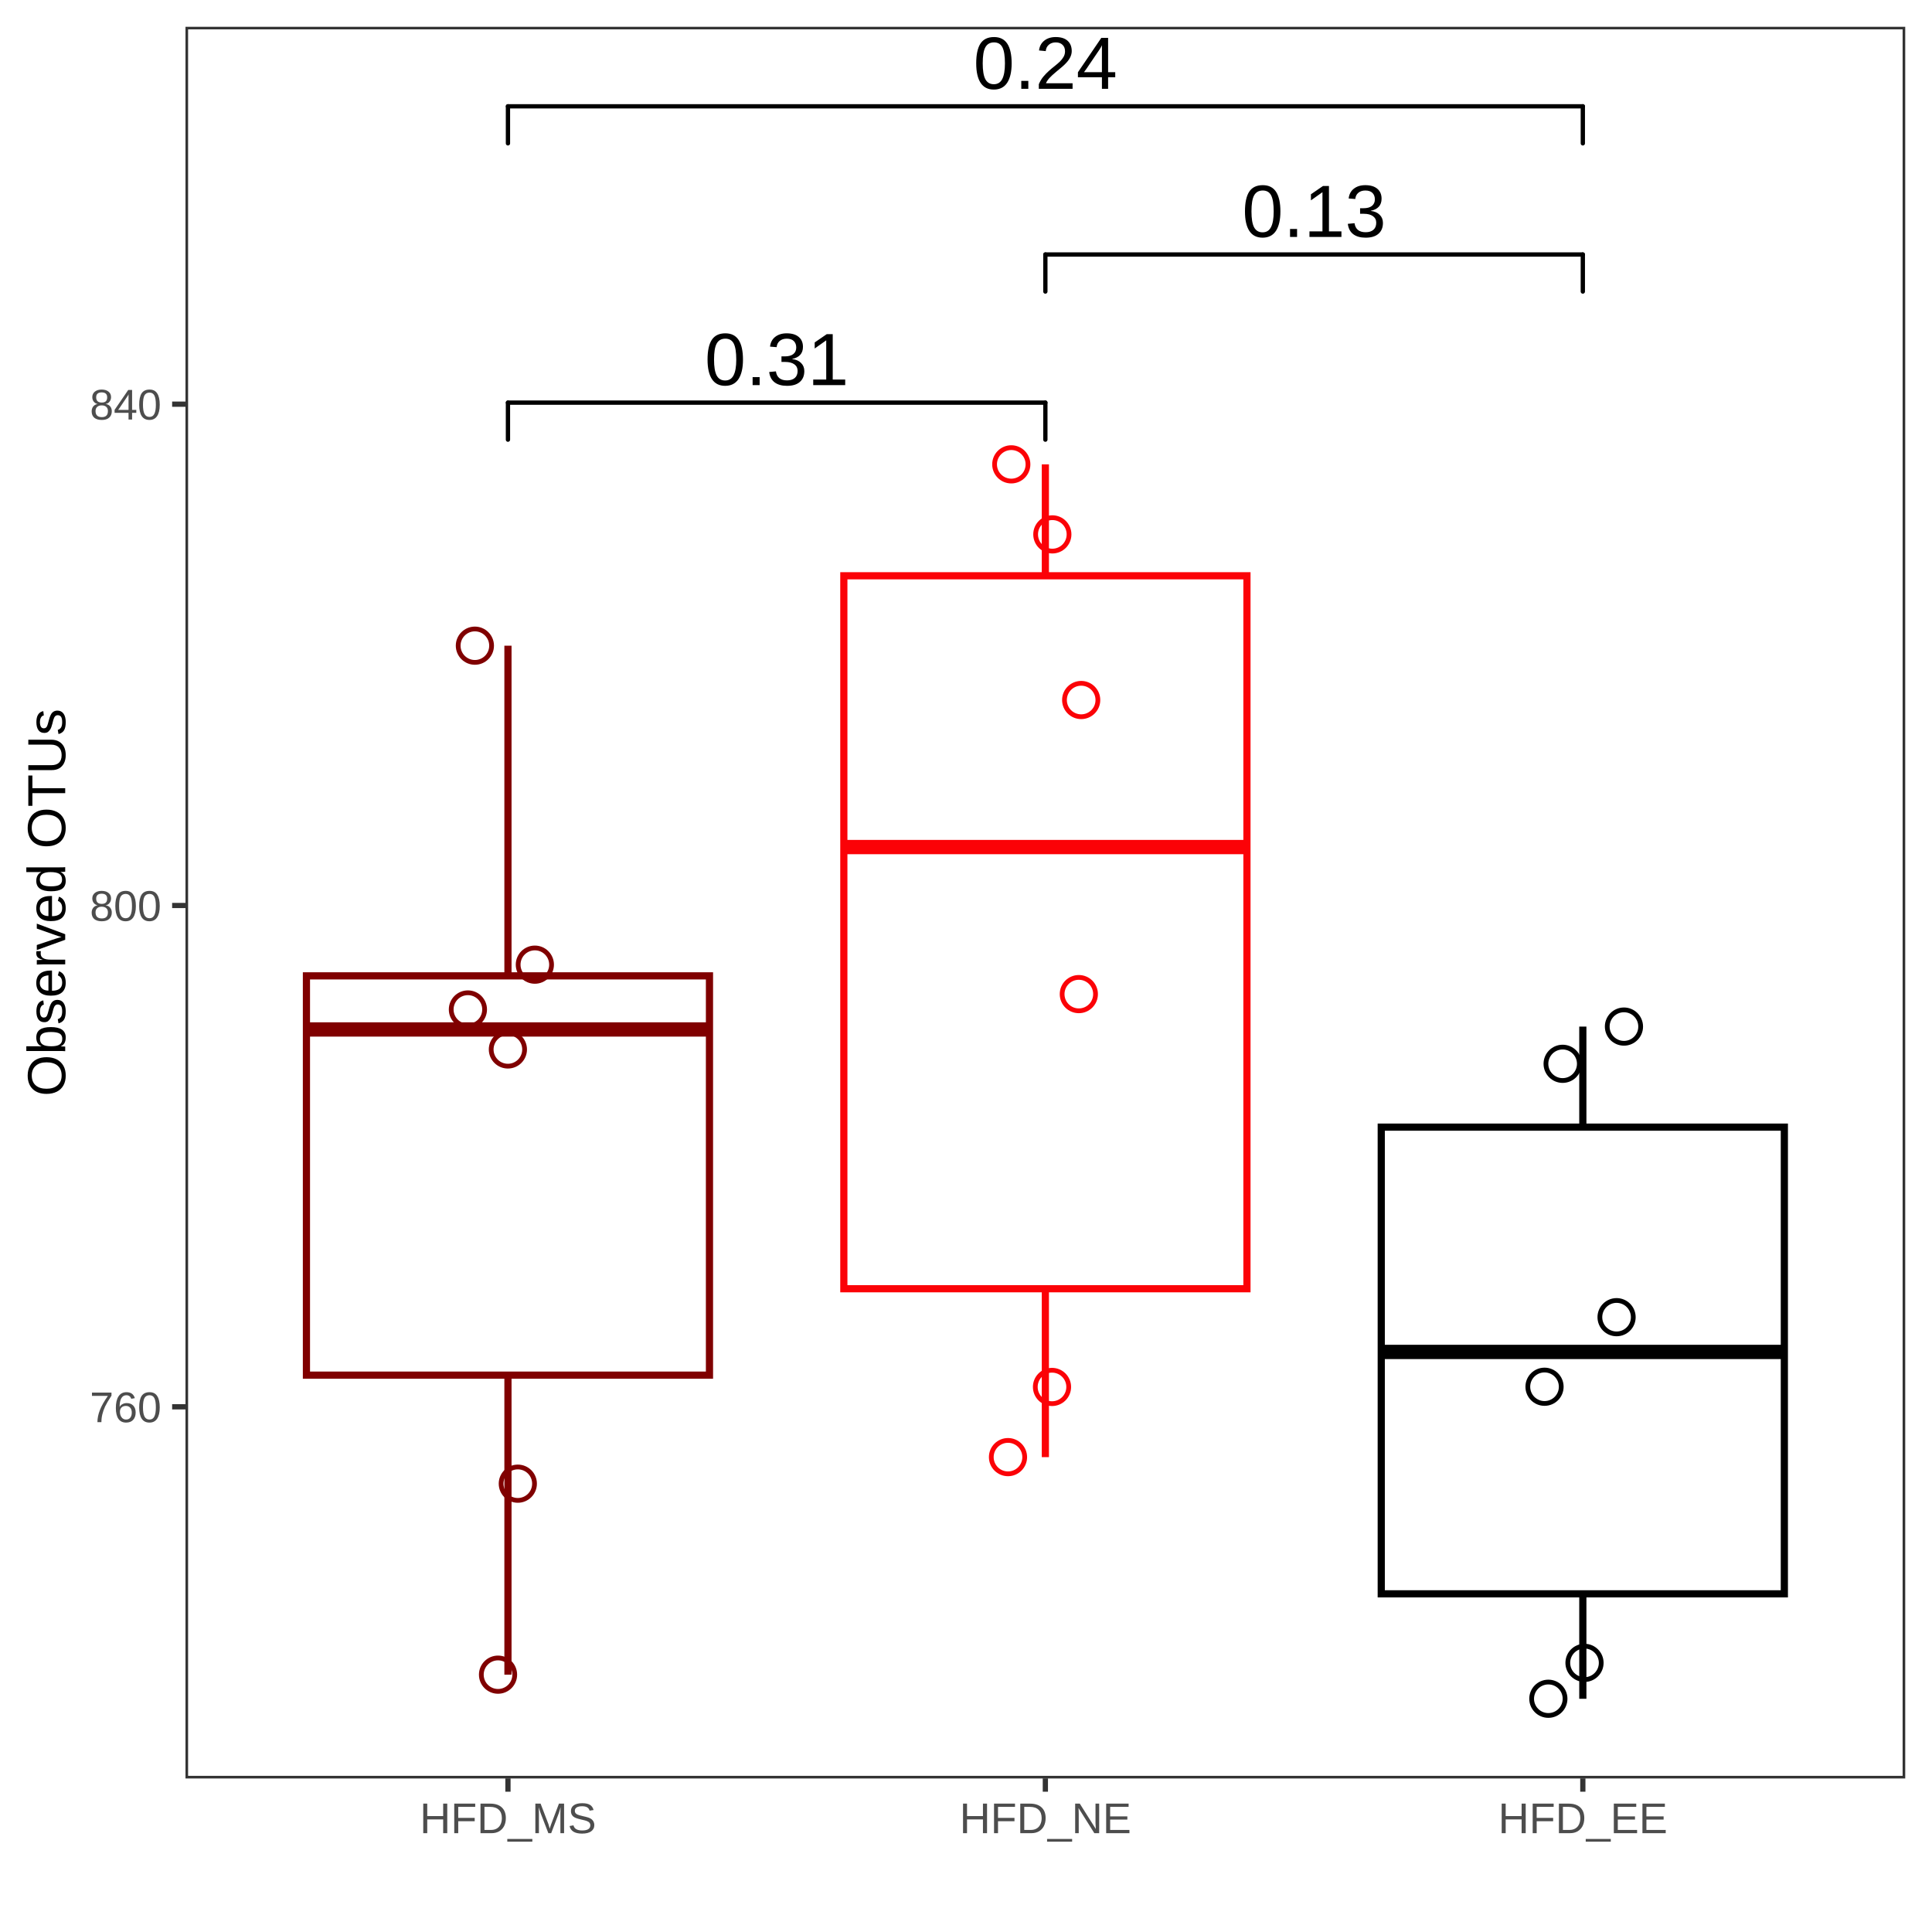
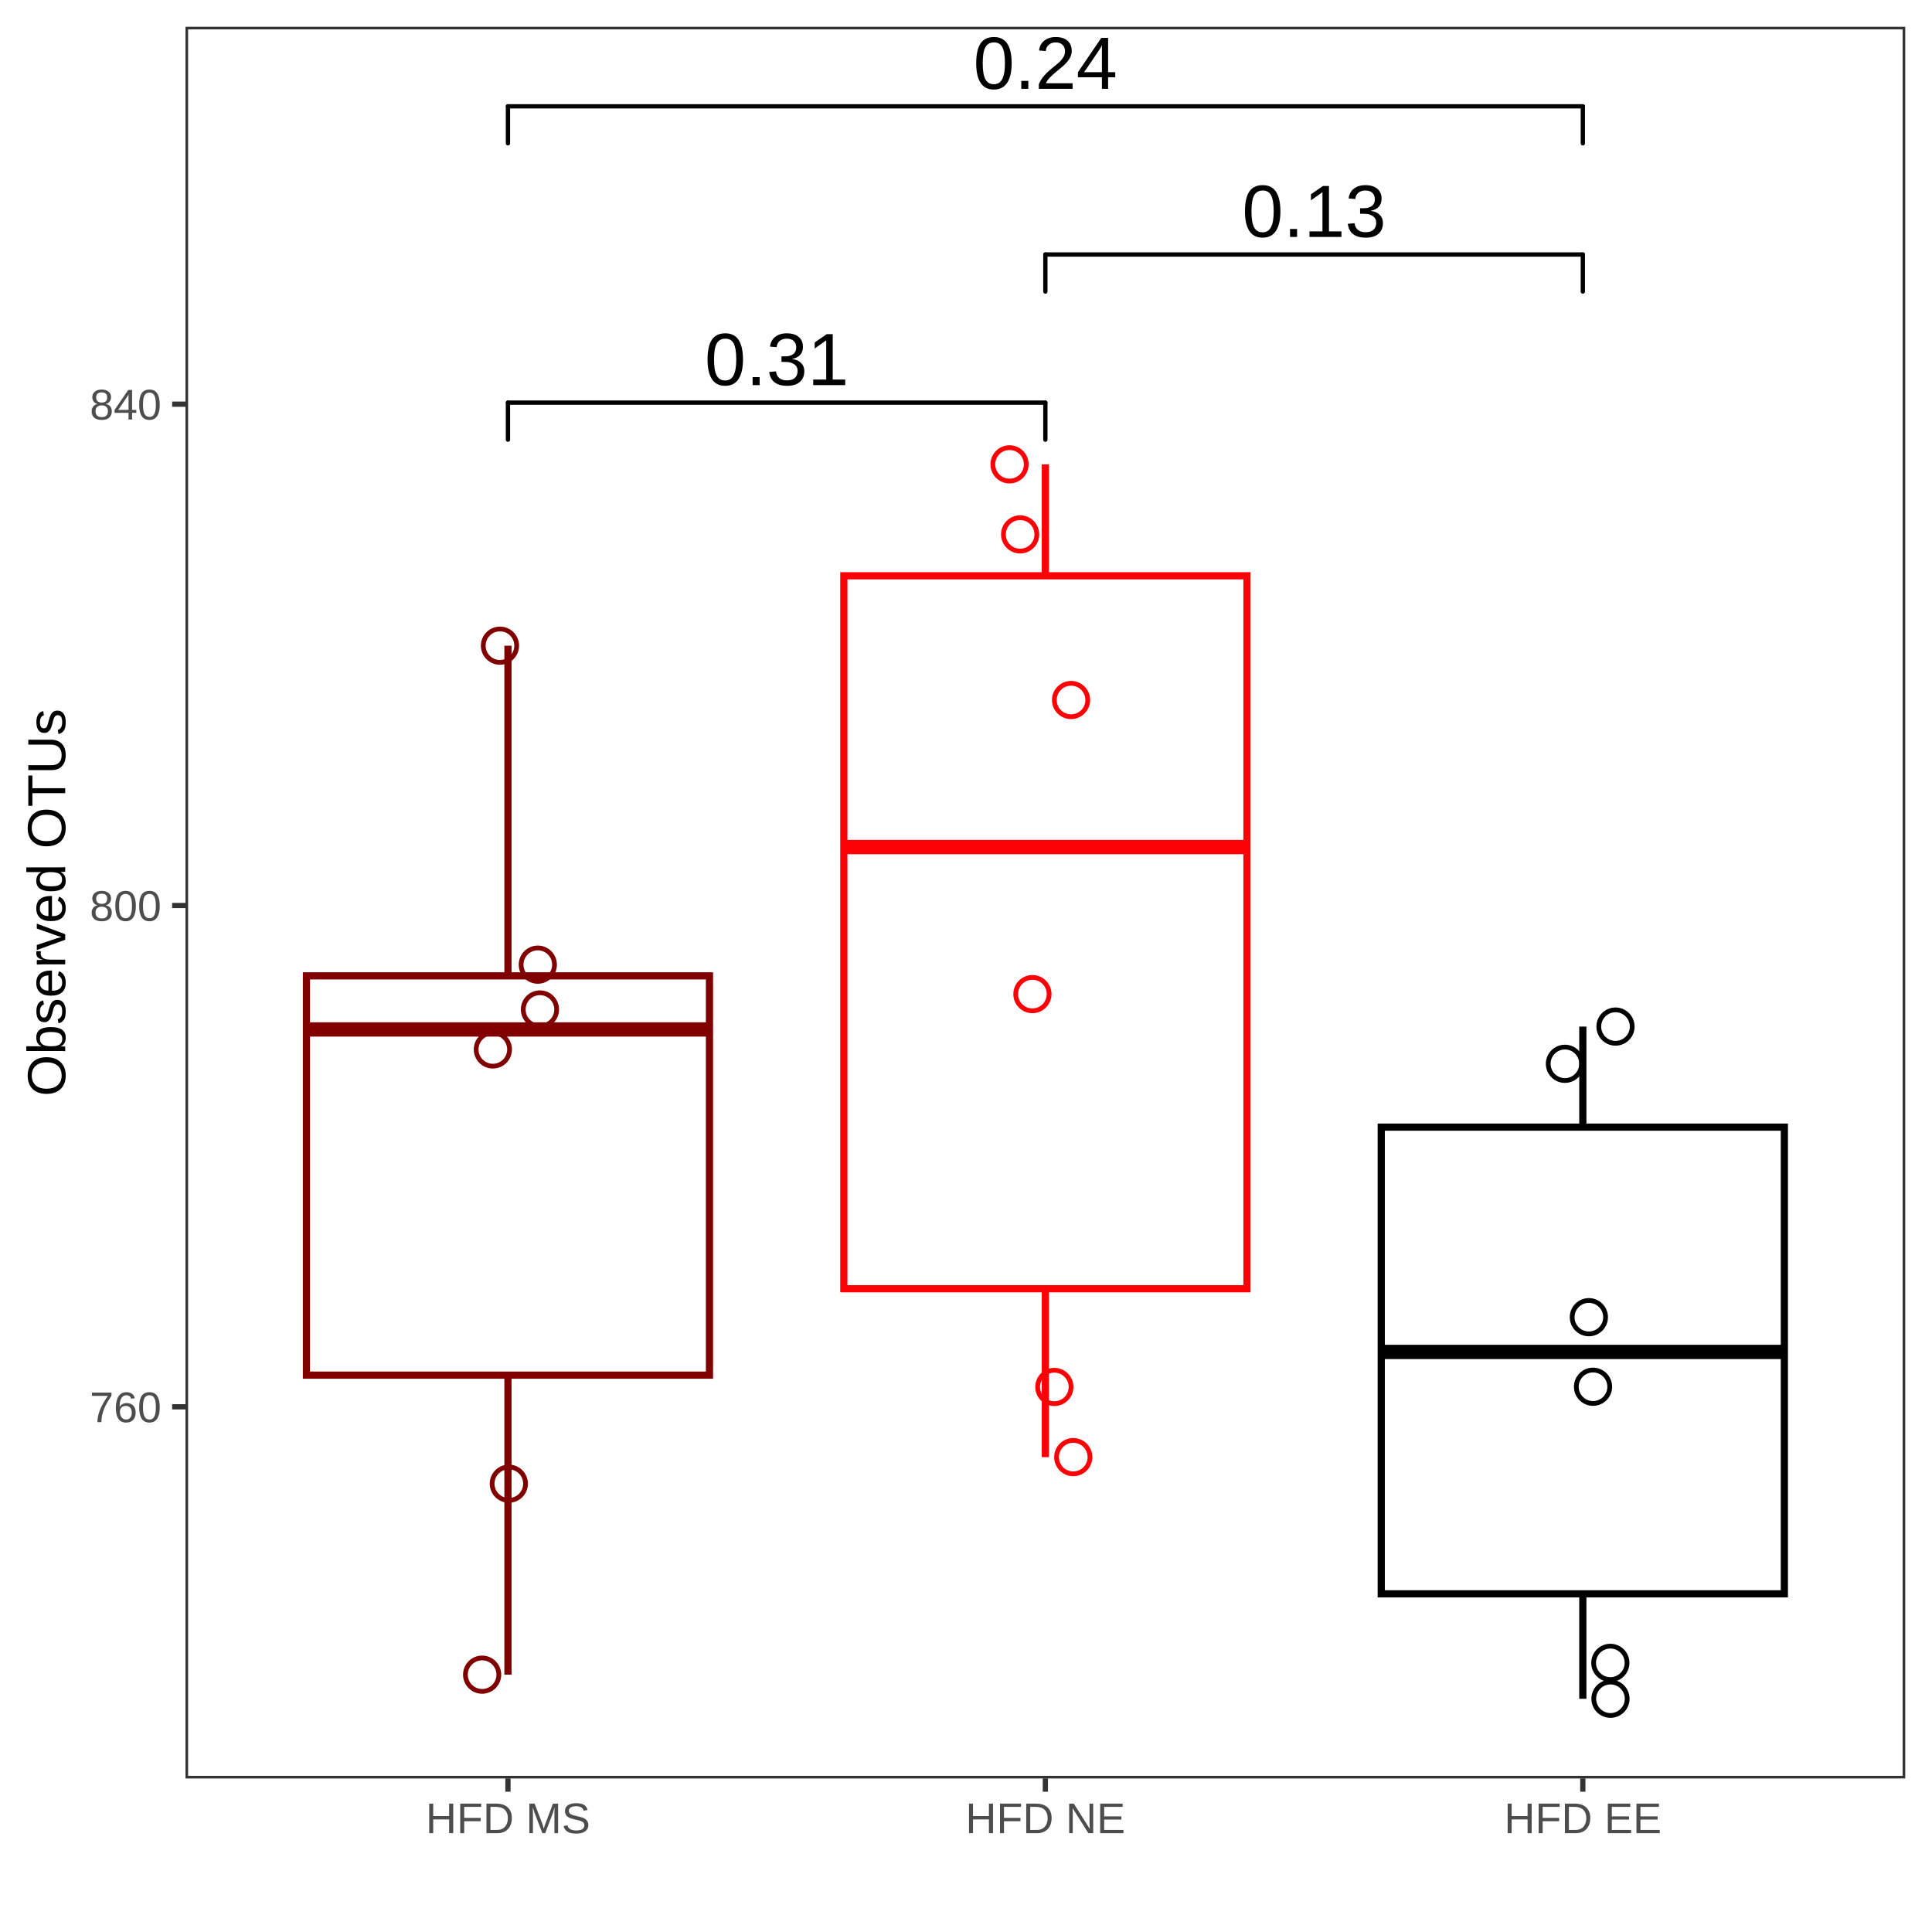
<svg xmlns="http://www.w3.org/2000/svg" class="svglite" width="288.00pt" height="288.00pt" viewBox="0 0 288.00 288.00">
  <defs>
    <style type="text/css">
    .svglite line, .svglite polyline, .svglite polygon, .svglite path, .svglite rect, .svglite circle {
      fill: none;
      stroke: #000000;
      stroke-linecap: round;
      stroke-linejoin: round;
      stroke-miterlimit: 10.00;
    }
    .svglite text {
      white-space: pre;
    }
  </style>
  </defs>
  <rect width="100%" height="100%" style="stroke: none; fill: #FFFFFF;" />
  <defs>
    <clipPath id="cpMC4wMHwyODguMDB8MC4wMHwyODguMDA=">
      <rect x="0.00" y="0.00" width="288.00" height="288.00" />
    </clipPath>
  </defs>
  <g clip-path="url(#cpMC4wMHwyODguMDB8MC4wMHwyODguMDA=)">
    <rect x="0.00" y="0.00" width="288.00" height="288.00" style="stroke-width: 0.78; stroke: #FFFFFF; fill: #FFFFFF;" />
  </g>
  <defs>
    <clipPath id="cpMjcuNjV8Mjg0LjAxfDMuOTl8MjY1LjEw">
      <rect x="27.65" y="3.99" width="256.36" height="261.12" />
    </clipPath>
  </defs>
  <g clip-path="url(#cpMjcuNjV8Mjg0LjAxfDMuOTl8MjY1LjEw)">
    <rect x="27.65" y="3.99" width="256.36" height="261.12" style="stroke-width: 0.78; stroke: none; fill: #FFFFFF;" />
    <line x1="75.72" y1="145.47" x2="75.72" y2="96.25" style="stroke-width: 1.07; stroke: #800000; stroke-linecap: butt;" />
    <line x1="75.72" y1="204.99" x2="75.72" y2="249.64" style="stroke-width: 1.07; stroke: #800000; stroke-linecap: butt;" />
    <polygon points="45.68,145.47 45.68,204.99 105.76,204.99 105.76,145.47 45.68,145.47 " style="stroke-width: 1.07; stroke: #800000; stroke-linecap: butt; stroke-linejoin: miter; fill: #FFFFFF;" />
    <line x1="45.68" y1="153.46" x2="105.76" y2="153.46" style="stroke-width: 2.13; stroke: #800000; stroke-linecap: butt; stroke-linejoin: miter;" />
    <line x1="155.83" y1="85.83" x2="155.83" y2="69.22" style="stroke-width: 1.07; stroke: #FB0207; stroke-linecap: butt;" />
    <line x1="155.83" y1="192.11" x2="155.83" y2="217.21" style="stroke-width: 1.07; stroke: #FB0207; stroke-linecap: butt;" />
    <polygon points="125.79,85.83 125.79,192.11 185.88,192.11 185.88,85.83 125.79,85.83 " style="stroke-width: 1.07; stroke: #FB0207; stroke-linecap: butt; stroke-linejoin: miter; fill: #FFFFFF;" />
    <line x1="125.79" y1="126.27" x2="185.88" y2="126.27" style="stroke-width: 2.13; stroke: #FB0207; stroke-linecap: butt; stroke-linejoin: miter;" />
    <line x1="235.95" y1="168.02" x2="235.95" y2="153.03" style="stroke-width: 1.07; stroke-linecap: butt;" />
    <line x1="235.95" y1="237.59" x2="235.95" y2="253.23" style="stroke-width: 1.07; stroke-linecap: butt;" />
    <polygon points="205.90,168.02 205.90,237.59 265.99,237.59 265.99,168.02 205.90,168.02 " style="stroke-width: 1.07; stroke-linecap: butt; stroke-linejoin: miter; fill: #FFFFFF;" />
    <line x1="205.90" y1="201.53" x2="265.99" y2="201.53" style="stroke-width: 2.13; stroke-linecap: butt; stroke-linejoin: miter;" />
-     <circle cx="240.98" cy="196.35" r="2.49" style="stroke-width: 0.71;" />
-     <circle cx="69.75" cy="150.48" r="2.49" style="stroke-width: 0.71; stroke: #800000;" />
-     <circle cx="242.08" cy="153.03" r="2.49" style="stroke-width: 0.71;" />
-     <circle cx="161.17" cy="104.35" r="2.49" style="stroke-width: 0.71; stroke: #FB0207;" />
-     <circle cx="70.79" cy="96.25" r="2.49" style="stroke-width: 0.71; stroke: #800000;" />
-     <circle cx="230.81" cy="253.23" r="2.49" style="stroke-width: 0.71;" />
-     <circle cx="74.24" cy="249.64" r="2.49" style="stroke-width: 0.71; stroke: #800000;" />
-     <circle cx="236.20" cy="247.88" r="2.49" style="stroke-width: 0.71;" />
-     <circle cx="230.24" cy="206.72" r="2.49" style="stroke-width: 0.71;" />
-     <circle cx="75.71" cy="156.44" r="2.49" style="stroke-width: 0.71; stroke: #800000;" />
-     <circle cx="156.87" cy="79.66" r="2.49" style="stroke-width: 0.71; stroke: #FB0207;" />
-     <circle cx="150.26" cy="217.21" r="2.49" style="stroke-width: 0.71; stroke: #FB0207;" />
-     <circle cx="156.82" cy="206.75" r="2.49" style="stroke-width: 0.71; stroke: #FB0207;" />
-     <circle cx="150.75" cy="69.22" r="2.49" style="stroke-width: 0.71; stroke: #FB0207;" />
-     <circle cx="160.82" cy="148.19" r="2.49" style="stroke-width: 0.71; stroke: #FB0207;" />
-     <circle cx="77.19" cy="221.17" r="2.49" style="stroke-width: 0.71; stroke: #800000;" />
-     <circle cx="232.94" cy="158.58" r="2.49" style="stroke-width: 0.71;" />
-     <circle cx="79.73" cy="143.80" r="2.49" style="stroke-width: 0.71; stroke: #800000;" />
+     <circle cx="236.85" cy="196.35" r="2.49" style="stroke-width: 0.71;" />
+     <circle cx="80.49" cy="150.48" r="2.49" style="stroke-width: 0.71; stroke: #800000;" />
+     <circle cx="240.82" cy="153.03" r="2.49" style="stroke-width: 0.71;" />
+     <circle cx="159.66" cy="104.35" r="2.49" style="stroke-width: 0.71; stroke: #FB0207;" />
+     <circle cx="74.53" cy="96.25" r="2.49" style="stroke-width: 0.71; stroke: #800000;" />
+     <circle cx="240.07" cy="253.23" r="2.49" style="stroke-width: 0.71;" />
+     <circle cx="71.87" cy="249.64" r="2.49" style="stroke-width: 0.71; stroke: #800000;" />
+     <circle cx="240.05" cy="247.88" r="2.49" style="stroke-width: 0.71;" />
+     <circle cx="237.47" cy="206.72" r="2.49" style="stroke-width: 0.71;" />
+     <circle cx="73.47" cy="156.44" r="2.49" style="stroke-width: 0.71; stroke: #800000;" />
+     <circle cx="152.07" cy="79.66" r="2.49" style="stroke-width: 0.71; stroke: #FB0207;" />
+     <circle cx="159.99" cy="217.21" r="2.49" style="stroke-width: 0.71; stroke: #FB0207;" />
+     <circle cx="157.17" cy="206.75" r="2.49" style="stroke-width: 0.71; stroke: #FB0207;" />
+     <circle cx="150.49" cy="69.22" r="2.49" style="stroke-width: 0.71; stroke: #FB0207;" />
+     <circle cx="153.90" cy="148.19" r="2.49" style="stroke-width: 0.71; stroke: #FB0207;" />
+     <circle cx="75.85" cy="221.17" r="2.49" style="stroke-width: 0.71; stroke: #800000;" />
+     <circle cx="233.28" cy="158.58" r="2.49" style="stroke-width: 0.71;" />
+     <circle cx="80.17" cy="143.80" r="2.49" style="stroke-width: 0.71; stroke: #800000;" />
    <text x="195.89" y="35.32" text-anchor="middle" style="font-size: 11.04px; font-family: &quot;Arial&quot;;" textLength="21.47px" lengthAdjust="spacingAndGlyphs">0.13</text>
    <line x1="235.95" y1="43.46" x2="235.95" y2="37.94" style="stroke-width: 0.64;" />
    <line x1="235.95" y1="37.94" x2="155.83" y2="37.94" style="stroke-width: 0.64;" />
    <line x1="155.83" y1="37.94" x2="155.83" y2="43.46" style="stroke-width: 0.64;" />
    <text x="155.83" y="13.24" text-anchor="middle" style="font-size: 11.04px; font-family: &quot;Arial&quot;;" textLength="21.47px" lengthAdjust="spacingAndGlyphs">0.24</text>
    <line x1="235.95" y1="21.37" x2="235.95" y2="15.85" style="stroke-width: 0.64;" />
    <line x1="235.95" y1="15.85" x2="75.72" y2="15.85" style="stroke-width: 0.64;" />
    <line x1="75.72" y1="15.85" x2="75.72" y2="21.37" style="stroke-width: 0.64;" />
    <text x="115.78" y="57.41" text-anchor="middle" style="font-size: 11.04px; font-family: &quot;Arial&quot;;" textLength="21.47px" lengthAdjust="spacingAndGlyphs">0.31</text>
    <line x1="75.72" y1="65.54" x2="75.72" y2="60.02" style="stroke-width: 0.64;" />
    <line x1="75.72" y1="60.02" x2="155.83" y2="60.02" style="stroke-width: 0.64;" />
    <line x1="155.83" y1="60.02" x2="155.83" y2="65.54" style="stroke-width: 0.64;" />
    <rect x="27.65" y="3.99" width="256.36" height="261.12" style="stroke-width: 0.78; stroke: #333333;" />
  </g>
  <g clip-path="url(#cpMC4wMHwyODguMDB8MC4wMHwyODguMDA=)">
    <text x="24.06" y="212.00" text-anchor="end" style="font-size: 6.40px;fill: #4D4D4D; font-family: &quot;Arial&quot;;" textLength="10.67px" lengthAdjust="spacingAndGlyphs">760</text>
    <text x="24.06" y="137.27" text-anchor="end" style="font-size: 6.40px;fill: #4D4D4D; font-family: &quot;Arial&quot;;" textLength="10.67px" lengthAdjust="spacingAndGlyphs">800</text>
    <text x="24.06" y="62.54" text-anchor="end" style="font-size: 6.40px;fill: #4D4D4D; font-family: &quot;Arial&quot;;" textLength="10.67px" lengthAdjust="spacingAndGlyphs">840</text>
    <polyline points="25.66,209.71 27.65,209.71 " style="stroke-width: 0.78; stroke: #333333; stroke-linecap: butt;" />
    <polyline points="25.66,134.98 27.65,134.98 " style="stroke-width: 0.78; stroke: #333333; stroke-linecap: butt;" />
    <polyline points="25.66,60.25 27.65,60.25 " style="stroke-width: 0.78; stroke: #333333; stroke-linecap: butt;" />
    <polyline points="75.72,267.09 75.72,265.10 " style="stroke-width: 0.78; stroke: #333333; stroke-linecap: butt;" />
    <polyline points="155.83,267.09 155.83,265.10 " style="stroke-width: 0.78; stroke: #333333; stroke-linecap: butt;" />
    <polyline points="235.95,267.09 235.95,265.10 " style="stroke-width: 0.78; stroke: #333333; stroke-linecap: butt;" />
-     <text x="75.72" y="273.27" text-anchor="middle" style="font-size: 6.40px;fill: #4D4D4D; font-family: &quot;Arial&quot;;" textLength="26.28px" lengthAdjust="spacingAndGlyphs">HFD_MS</text>
-     <text x="155.83" y="273.27" text-anchor="middle" style="font-size: 6.40px;fill: #4D4D4D; font-family: &quot;Arial&quot;;" textLength="25.57px" lengthAdjust="spacingAndGlyphs">HFD_NE</text>
-     <text x="235.95" y="273.27" text-anchor="middle" style="font-size: 6.40px;fill: #4D4D4D; font-family: &quot;Arial&quot;;" textLength="25.21px" lengthAdjust="spacingAndGlyphs">HFD_EE</text>
+     <text x="75.72" y="273.27" text-anchor="middle" style="font-size: 6.40px;fill: #4D4D4D; font-family: &quot;Arial&quot;;" textLength="24.50px" lengthAdjust="spacingAndGlyphs">HFD MS</text>
+     <text x="155.83" y="273.27" text-anchor="middle" style="font-size: 6.40px;fill: #4D4D4D; font-family: &quot;Arial&quot;;" textLength="23.79px" lengthAdjust="spacingAndGlyphs">HFD NE</text>
+     <text x="235.95" y="273.27" text-anchor="middle" style="font-size: 6.40px;fill: #4D4D4D; font-family: &quot;Arial&quot;;" textLength="23.44px" lengthAdjust="spacingAndGlyphs">HFD EE</text>
    <text transform="translate(9.72,134.54) rotate(-90)" text-anchor="middle" style="font-size: 8.00px; font-family: &quot;Arial&quot;;" textLength="57.80px" lengthAdjust="spacingAndGlyphs">Observed OTUs</text>
  </g>
</svg>
